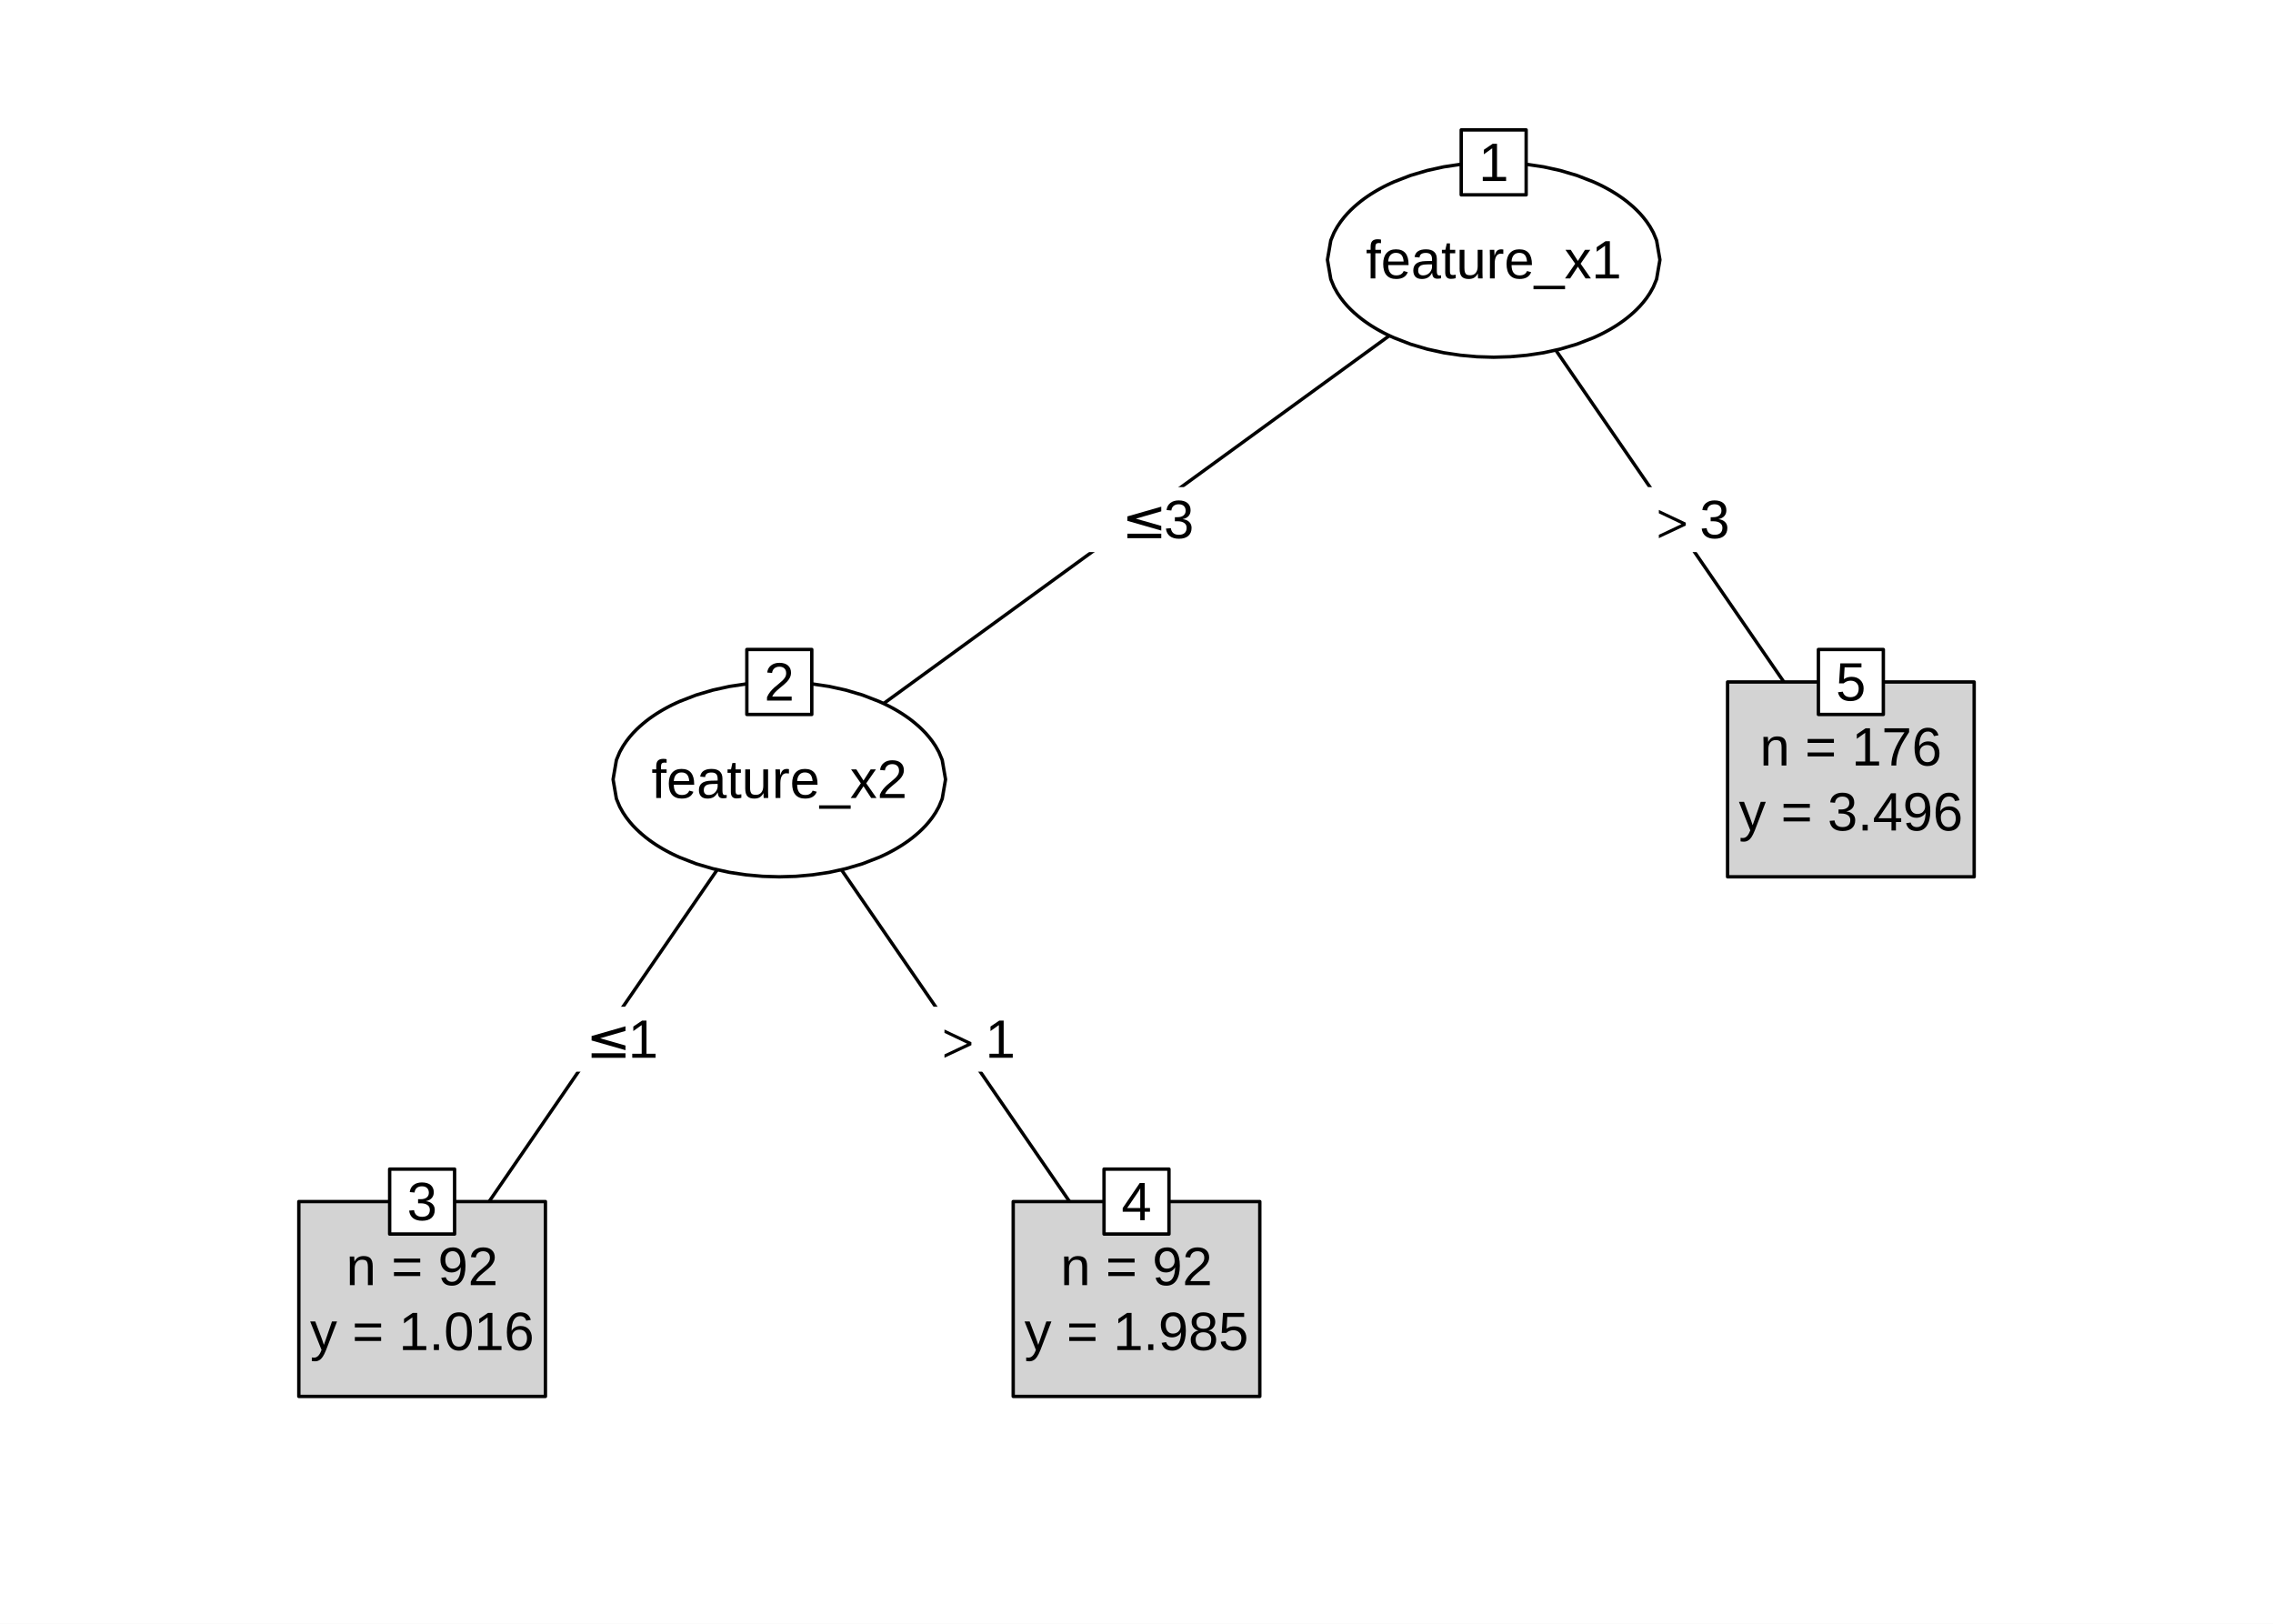
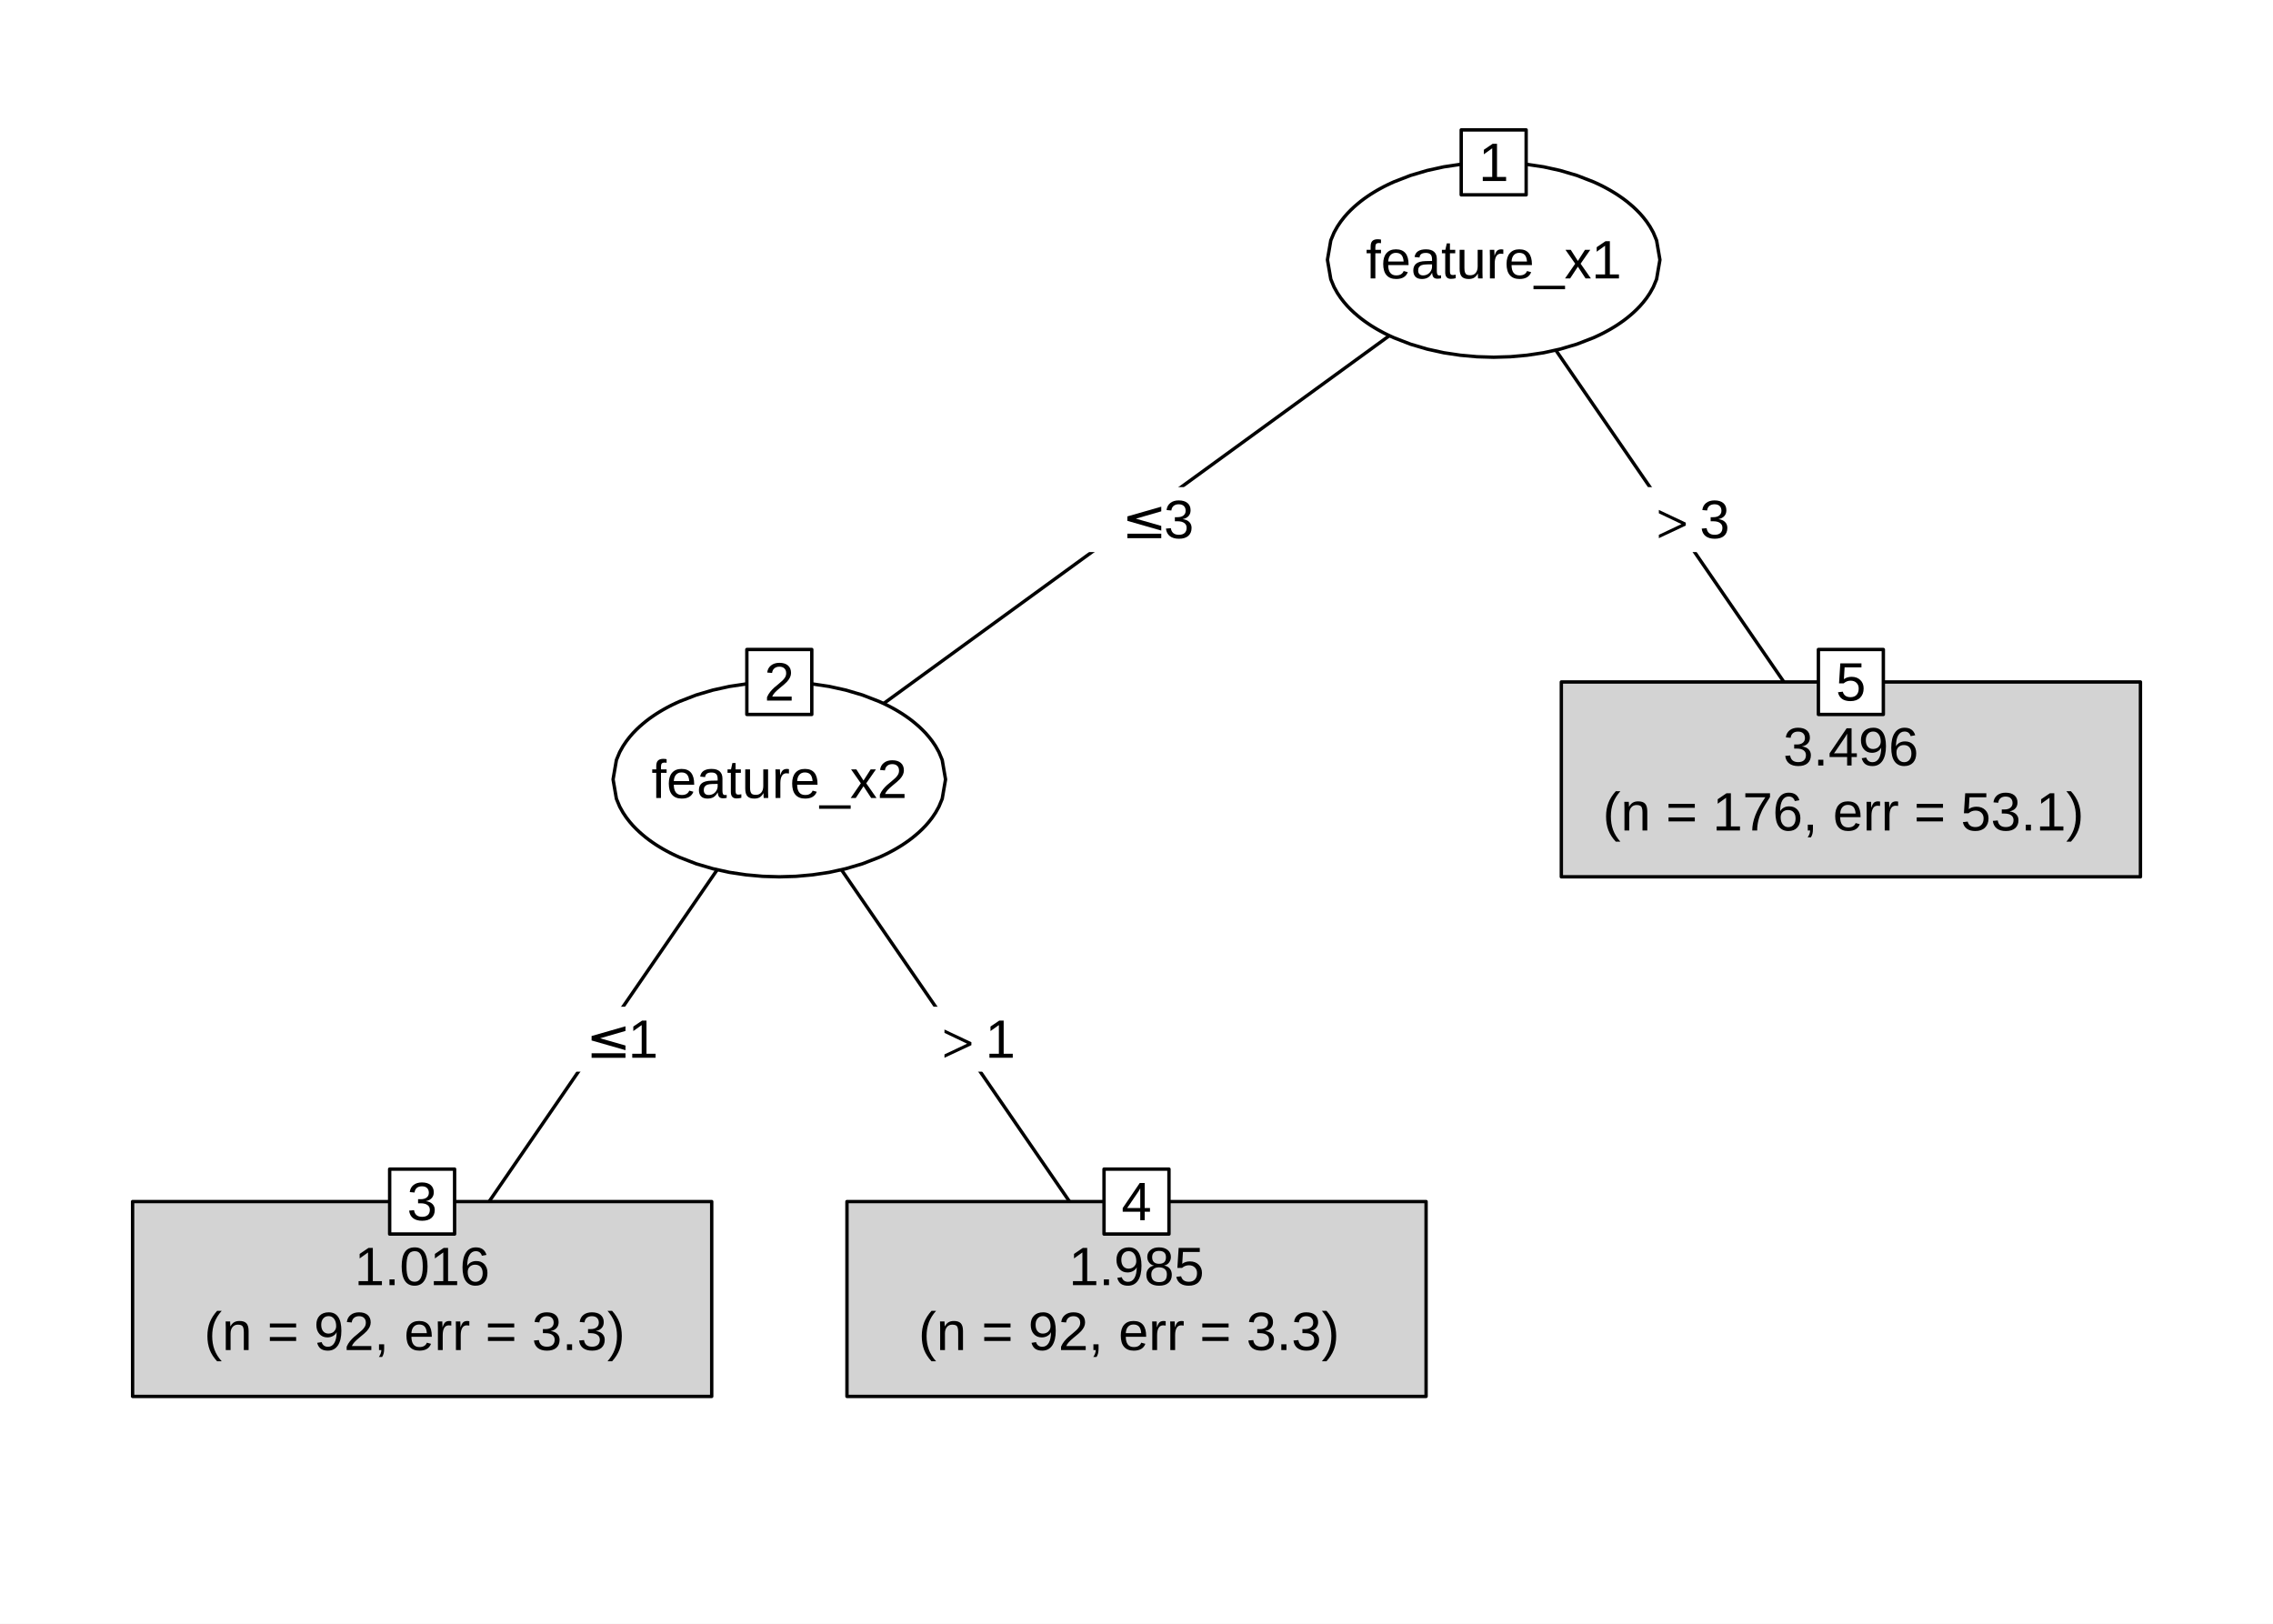
<svg xmlns="http://www.w3.org/2000/svg" viewBox="0 0 504.00 360.00">
  <defs>
    <style type="text/css">
    line, polyline, path, rect, circle {
      fill: none;
      stroke: #000000;
      stroke-linecap: round;
      stroke-linejoin: round;
      stroke-miterlimit: 10.00;
    }
  </style>
  </defs>
  <rect width="100%" height="100%" style="stroke: none; fill: #FFFFFF;" />
  <polyline points="331.20,57.60 172.80,172.80 " style="stroke-width: 0.75;" />
  <polyline points="331.20,57.60 410.40,172.80 " style="stroke-width: 0.75;" />
  <polyline points="294.34,57.60 295.08,53.30 295.81,51.55 296.55,50.23 297.29,49.13 298.03,48.18 298.76,47.34 299.50,46.58 300.24,45.88 300.98,45.24 301.71,44.64 302.45,44.08 303.19,43.56 303.92,43.07 304.66,42.61 305.40,42.17 306.14,41.76 306.87,41.37 307.61,41.00 308.35,40.65 309.08,40.32 309.08,40.32 312.77,38.89 316.46,37.80 320.14,36.99 323.83,36.44 327.51,36.11 331.20,36.00 334.89,36.11 338.57,36.44 342.26,36.99 345.94,37.80 349.63,38.89 353.32,40.32 353.32,40.32 354.05,40.65 354.79,41.00 355.53,41.37 356.26,41.76 357.00,42.17 357.74,42.61 358.48,43.07 359.21,43.56 359.95,44.08 360.69,44.64 361.42,45.24 362.16,45.88 362.90,46.58 363.64,47.34 364.37,48.18 365.11,49.13 365.85,50.23 366.59,51.55 367.32,53.30 368.06,57.60 368.06,57.60 367.32,61.90 366.59,63.65 365.85,64.97 365.11,66.07 364.37,67.02 363.64,67.86 362.90,68.62 362.16,69.32 361.42,69.96 360.69,70.56 359.95,71.12 359.21,71.64 358.48,72.13 357.74,72.59 357.00,73.03 356.26,73.44 355.53,73.83 354.79,74.20 354.05,74.55 353.32,74.88 353.32,74.88 349.63,76.31 345.94,77.40 342.26,78.21 338.57,78.76 334.89,79.09 331.20,79.20 327.51,79.09 323.83,78.76 320.14,78.21 316.46,77.40 312.77,76.31 309.08,74.88 309.08,74.88 308.35,74.55 307.61,74.20 306.87,73.83 306.14,73.44 305.40,73.03 304.66,72.59 303.92,72.13 303.19,71.64 302.45,71.12 301.71,70.56 300.98,69.96 300.24,69.32 299.50,68.62 298.76,67.86 298.03,67.02 297.29,66.07 296.55,64.97 295.81,63.65 295.08,61.90 294.34,57.60 " style="stroke-width: 0.75; fill: #FFFFFF;" />
  <text x="302.85" y="61.73" style="font-size: 12.00px; font-family: Liberation Sans;" textLength="56.71px" lengthAdjust="spacingAndGlyphs">feature_x1</text>
  <rect x="324.00" y="28.80" width="14.40" height="14.40" style="stroke-width: 0.75; fill: #FFFFFF;" />
  <text x="327.86" y="40.13" style="font-size: 12.00px; font-family: Liberation Sans;" textLength="6.67px" lengthAdjust="spacingAndGlyphs">1</text>
  <rect x="239.26" y="108.00" width="25.49" height="14.40" style="stroke-width: 0.75; stroke: none; fill: #FFFFFF;" />
  <text x="248.71" y="119.32" style="font-size: 12.00px; font-family: Standard Symbols L;" textLength="6.59px" lengthAdjust="spacingAndGlyphs">≤</text>
  <text x="258.07" y="119.32" style="font-size: 12.00px; font-family: Liberation Sans;" textLength="6.67px" lengthAdjust="spacingAndGlyphs">3</text>
  <rect x="358.06" y="108.00" width="25.49" height="14.40" style="stroke-width: 0.75; stroke: none; fill: #FFFFFF;" />
  <text x="367.51" y="119.32" style="font-size: 12.00px; font-family: Standard Symbols L;" textLength="6.59px" lengthAdjust="spacingAndGlyphs">&gt;</text>
  <text x="376.87" y="119.32" style="font-size: 12.00px; font-family: Liberation Sans;" textLength="6.67px" lengthAdjust="spacingAndGlyphs">3</text>
  <polyline points="172.80,172.80 93.60,288.00 " style="stroke-width: 0.75;" />
  <polyline points="172.80,172.80 252.00,288.00 " style="stroke-width: 0.75;" />
  <polyline points="135.94,172.80 136.68,168.50 137.41,166.75 138.15,165.43 138.89,164.33 139.63,163.38 140.36,162.54 141.10,161.78 141.84,161.08 142.58,160.44 143.31,159.84 144.05,159.28 144.79,158.76 145.52,158.27 146.26,157.81 147.00,157.37 147.74,156.96 148.47,156.57 149.21,156.20 149.95,155.85 150.68,155.52 150.68,155.52 154.37,154.09 158.06,153.00 161.74,152.19 165.43,151.64 169.11,151.31 172.80,151.20 176.49,151.31 180.17,151.64 183.86,152.19 187.54,153.00 191.23,154.09 194.92,155.52 194.92,155.52 195.65,155.85 196.39,156.20 197.13,156.57 197.86,156.96 198.60,157.37 199.34,157.81 200.08,158.27 200.81,158.76 201.55,159.28 202.29,159.84 203.02,160.44 203.76,161.08 204.50,161.78 205.24,162.54 205.97,163.38 206.71,164.33 207.45,165.43 208.19,166.75 208.92,168.50 209.66,172.80 209.66,172.80 208.92,177.10 208.19,178.85 207.45,180.17 206.71,181.27 205.97,182.22 205.24,183.06 204.50,183.82 203.76,184.52 203.02,185.16 202.29,185.76 201.55,186.32 200.81,186.84 200.08,187.33 199.34,187.79 198.60,188.23 197.86,188.64 197.13,189.03 196.39,189.40 195.65,189.75 194.92,190.08 194.92,190.08 191.23,191.51 187.54,192.60 183.86,193.41 180.17,193.96 176.49,194.29 172.80,194.40 169.11,194.29 165.43,193.96 161.74,193.41 158.06,192.60 154.37,191.51 150.68,190.08 150.68,190.08 149.95,189.75 149.21,189.40 148.47,189.03 147.74,188.64 147.00,188.23 146.26,187.79 145.52,187.33 144.79,186.84 144.05,186.32 143.31,185.76 142.58,185.16 141.84,184.52 141.10,183.82 140.36,183.06 139.63,182.22 138.89,181.27 138.15,180.17 137.41,178.85 136.68,177.10 135.94,172.80 " style="stroke-width: 0.75; fill: #FFFFFF;" />
  <text x="144.45" y="176.93" style="font-size: 12.00px; font-family: Liberation Sans;" textLength="56.71px" lengthAdjust="spacingAndGlyphs">feature_x2</text>
  <rect x="165.60" y="144.00" width="14.40" height="14.40" style="stroke-width: 0.75; fill: #FFFFFF;" />
  <text x="169.46" y="155.33" style="font-size: 12.00px; font-family: Liberation Sans;" textLength="6.67px" lengthAdjust="spacingAndGlyphs">2</text>
  <rect x="120.46" y="223.20" width="25.49" height="14.40" style="stroke-width: 0.75; stroke: none; fill: #FFFFFF;" />
  <text x="129.91" y="234.52" style="font-size: 12.00px; font-family: Standard Symbols L;" textLength="6.59px" lengthAdjust="spacingAndGlyphs">≤</text>
  <text x="139.27" y="234.52" style="font-size: 12.00px; font-family: Liberation Sans;" textLength="6.67px" lengthAdjust="spacingAndGlyphs">1</text>
  <rect x="199.66" y="223.20" width="25.49" height="14.40" style="stroke-width: 0.75; stroke: none; fill: #FFFFFF;" />
  <text x="209.11" y="234.52" style="font-size: 12.00px; font-family: Standard Symbols L;" textLength="6.59px" lengthAdjust="spacingAndGlyphs">&gt;</text>
  <text x="218.47" y="234.52" style="font-size: 12.00px; font-family: Liberation Sans;" textLength="6.67px" lengthAdjust="spacingAndGlyphs">1</text>
-   <rect x="66.26" y="266.40" width="54.68" height="43.20" style="stroke-width: 0.75; fill: #D3D3D3;" />
-   <text x="76.75" y="284.93" style="font-size: 12.00px; font-family: Liberation Sans;" textLength="33.70px" lengthAdjust="spacingAndGlyphs">n = 92</text>
-   <text x="68.75" y="299.33" style="font-size: 12.00px; font-family: Liberation Sans;" textLength="49.71px" lengthAdjust="spacingAndGlyphs">y = 1.016</text>
+   <rect x="29.40" y="266.40" width="128.41" height="43.20" style="stroke-width: 0.75; fill: #D3D3D3;" />
+   <text x="78.59" y="284.93" style="font-size: 12.00px; font-family: Liberation Sans;" textLength="30.03px" lengthAdjust="spacingAndGlyphs">1.016</text>
+   <text x="45.24" y="299.33" style="font-size: 12.00px; font-family: Liberation Sans;" textLength="96.71px" lengthAdjust="spacingAndGlyphs"> (n = 92, err = 3.3)</text>
  <rect x="86.40" y="259.20" width="14.40" height="14.40" style="stroke-width: 0.75; fill: #FFFFFF;" />
  <text x="90.26" y="270.53" style="font-size: 12.00px; font-family: Liberation Sans;" textLength="6.67px" lengthAdjust="spacingAndGlyphs">3</text>
-   <rect x="224.66" y="266.40" width="54.68" height="43.20" style="stroke-width: 0.75; fill: #D3D3D3;" />
-   <text x="235.15" y="284.93" style="font-size: 12.00px; font-family: Liberation Sans;" textLength="33.70px" lengthAdjust="spacingAndGlyphs">n = 92</text>
-   <text x="227.15" y="299.33" style="font-size: 12.00px; font-family: Liberation Sans;" textLength="49.71px" lengthAdjust="spacingAndGlyphs">y = 1.985</text>
+   <rect x="187.80" y="266.40" width="128.41" height="43.20" style="stroke-width: 0.75; fill: #D3D3D3;" />
+   <text x="236.99" y="284.93" style="font-size: 12.00px; font-family: Liberation Sans;" textLength="30.03px" lengthAdjust="spacingAndGlyphs">1.985</text>
+   <text x="203.64" y="299.33" style="font-size: 12.00px; font-family: Liberation Sans;" textLength="96.71px" lengthAdjust="spacingAndGlyphs"> (n = 92, err = 3.3)</text>
  <rect x="244.80" y="259.20" width="14.40" height="14.40" style="stroke-width: 0.75; fill: #FFFFFF;" />
  <text x="248.66" y="270.53" style="font-size: 12.00px; font-family: Liberation Sans;" textLength="6.67px" lengthAdjust="spacingAndGlyphs">4</text>
-   <rect x="383.06" y="151.20" width="54.68" height="43.20" style="stroke-width: 0.75; fill: #D3D3D3;" />
-   <text x="390.21" y="169.72" style="font-size: 12.00px; font-family: Liberation Sans;" textLength="40.37px" lengthAdjust="spacingAndGlyphs">n = 176</text>
-   <text x="385.55" y="184.12" style="font-size: 12.00px; font-family: Liberation Sans;" textLength="49.71px" lengthAdjust="spacingAndGlyphs">y = 3.496</text>
+   <rect x="346.20" y="151.20" width="128.41" height="43.20" style="stroke-width: 0.75; fill: #D3D3D3;" />
+   <text x="395.39" y="169.72" style="font-size: 12.00px; font-family: Liberation Sans;" textLength="30.03px" lengthAdjust="spacingAndGlyphs">3.496</text>
+   <text x="355.37" y="184.12" style="font-size: 12.00px; font-family: Liberation Sans;" textLength="110.06px" lengthAdjust="spacingAndGlyphs"> (n = 176, err = 53.1)</text>
  <rect x="403.20" y="144.00" width="14.40" height="14.40" style="stroke-width: 0.75; fill: #FFFFFF;" />
  <text x="407.06" y="155.32" style="font-size: 12.00px; font-family: Liberation Sans;" textLength="6.67px" lengthAdjust="spacingAndGlyphs">5</text>
</svg>
